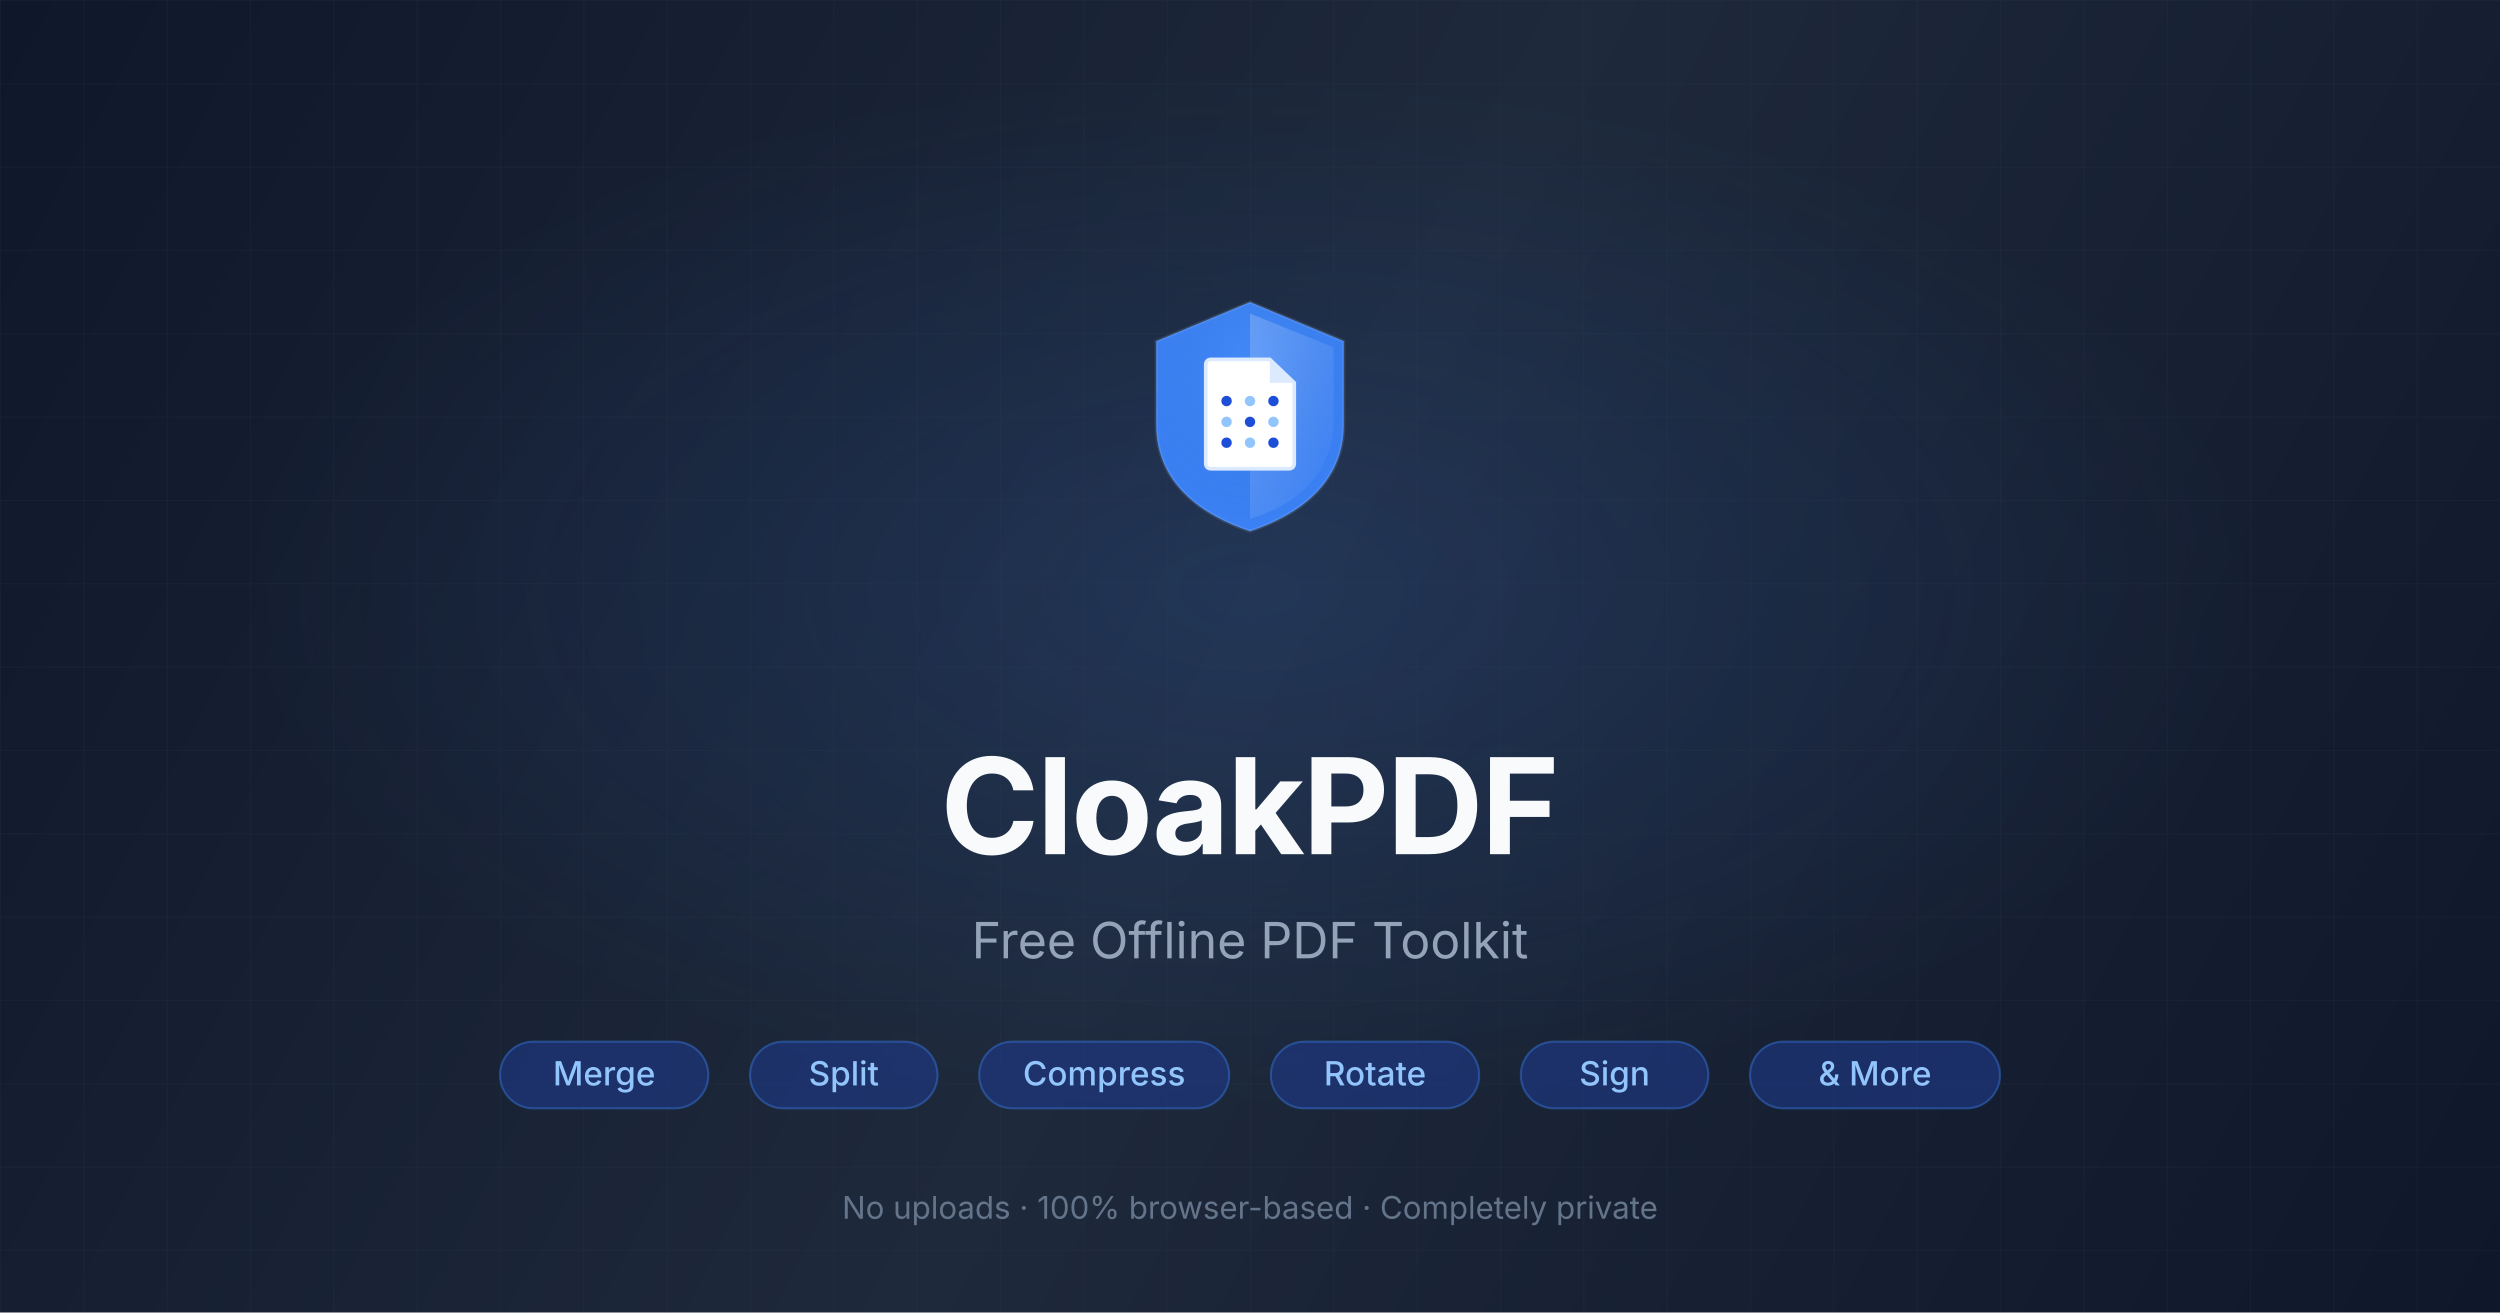
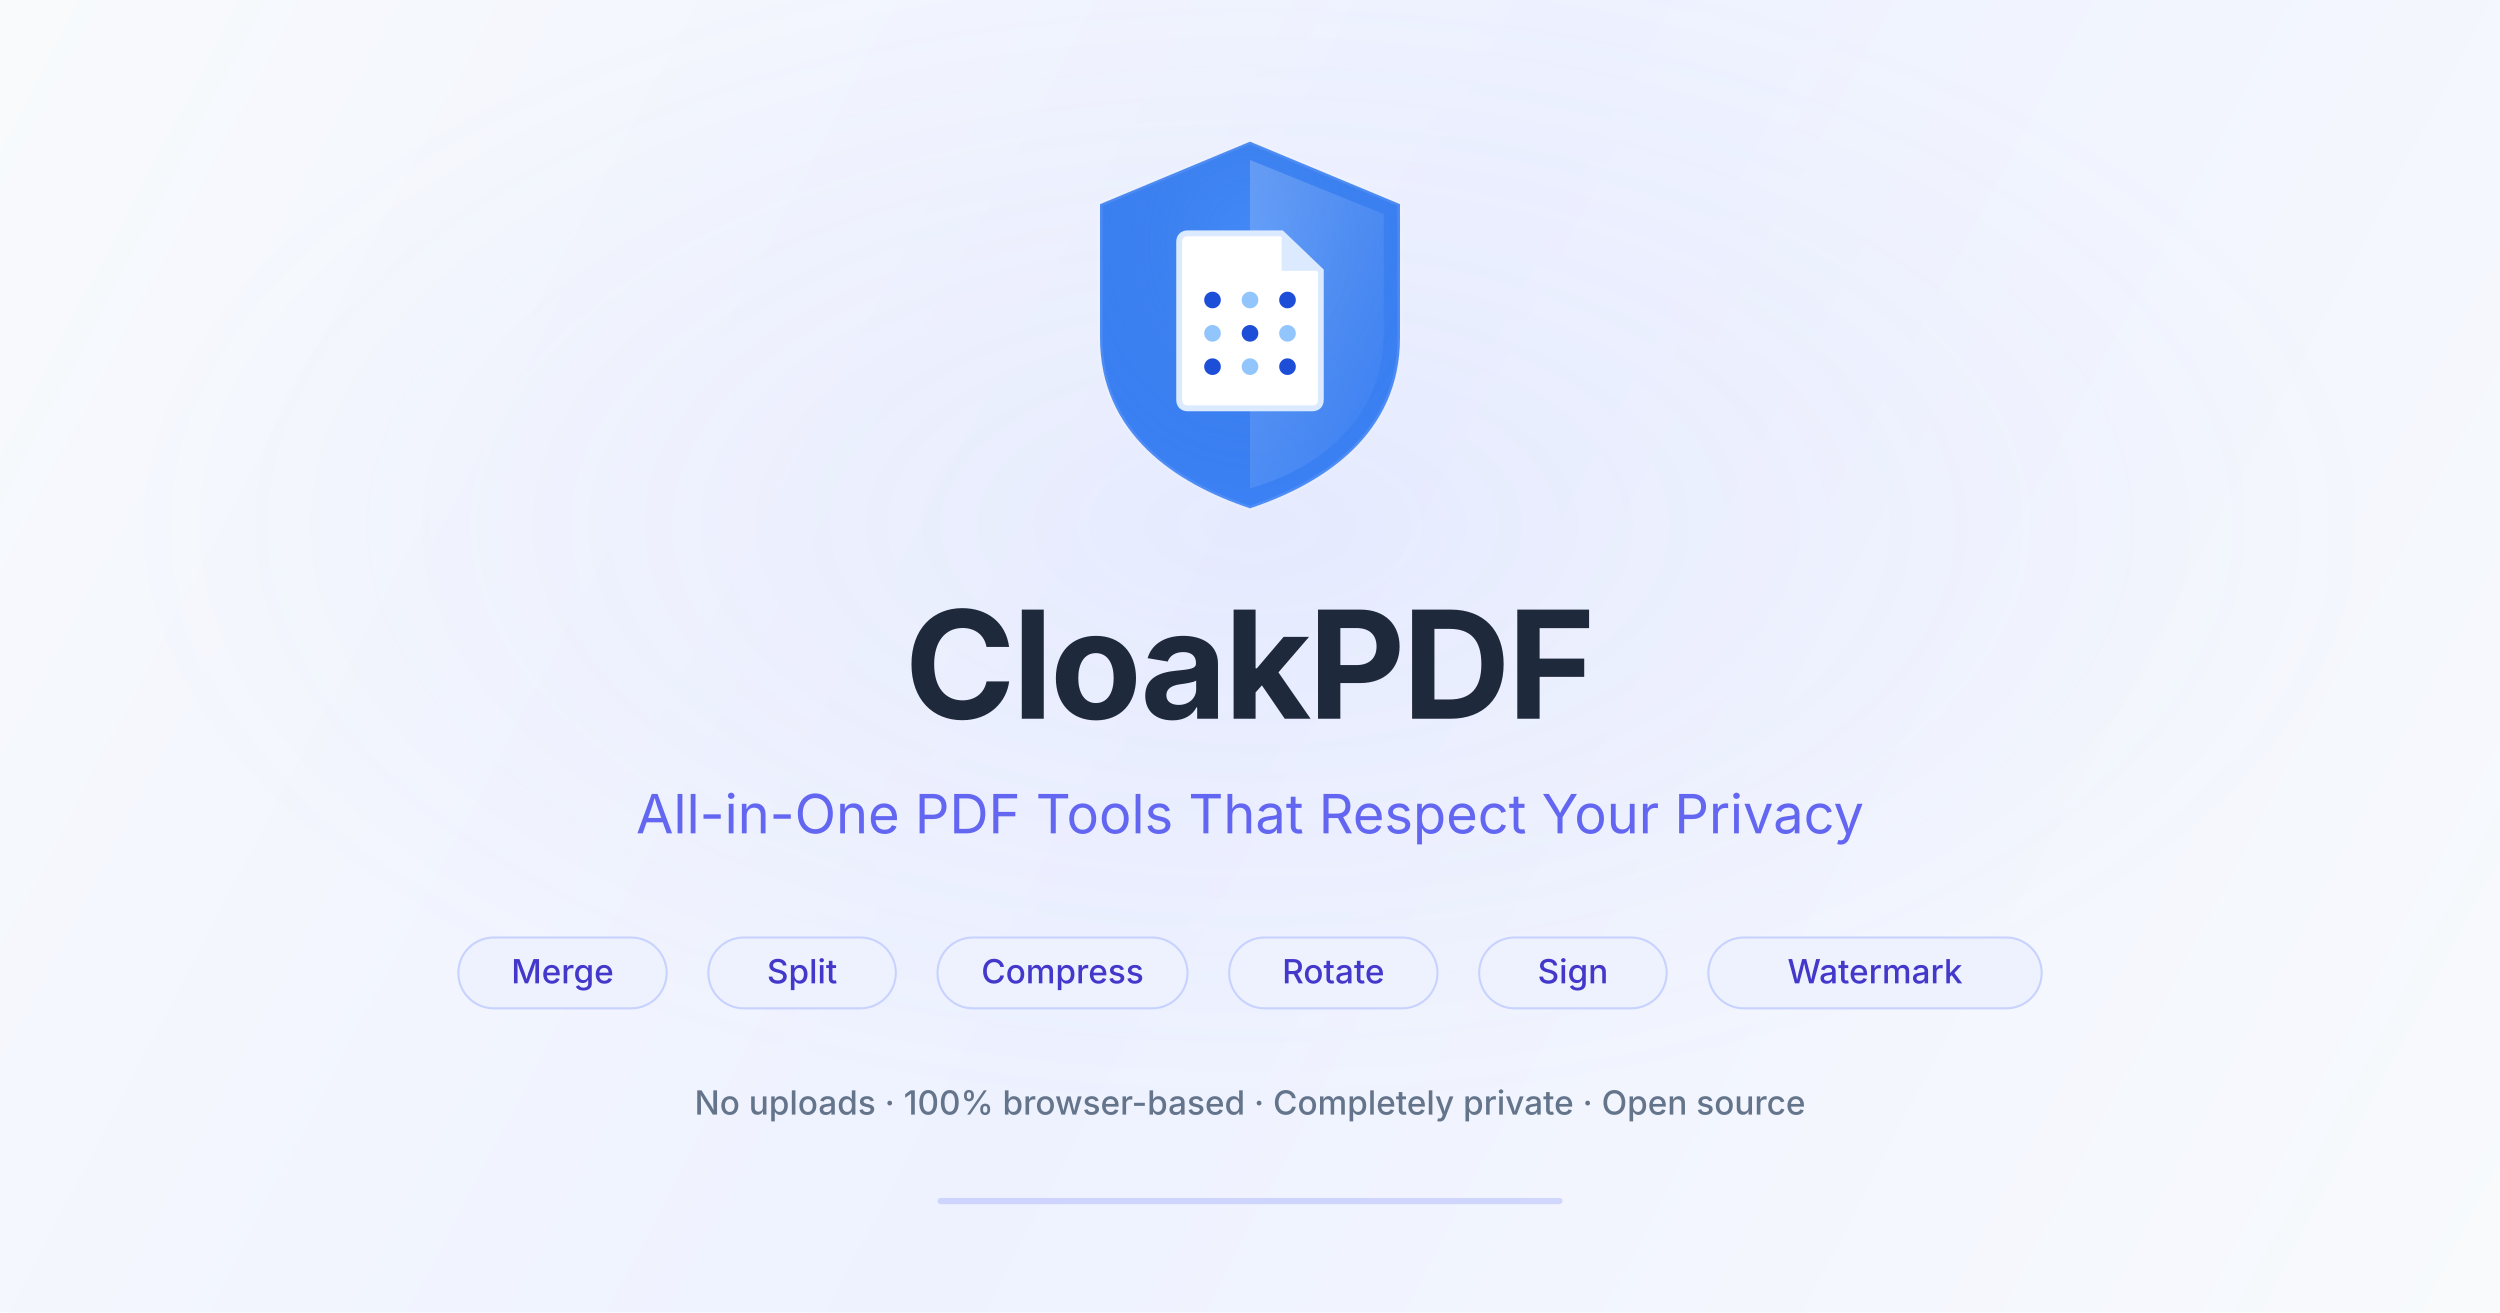
<svg xmlns="http://www.w3.org/2000/svg" width="1200" height="630" viewBox="0 0 1200 630">
  <defs>
    <linearGradient id="bg" x1="0" y1="0" x2="1200" y2="630" gradientUnits="userSpaceOnUse">
-       <stop offset="0%" stop-color="#0F172A" />
-       <stop offset="50%" stop-color="#1E293B" />
-       <stop offset="100%" stop-color="#0F172A" />
+       <stop offset="0%" stop-color="#F8FAFC" />
+       <stop offset="50%" stop-color="#EEF2FF" />
+       <stop offset="100%" stop-color="#F8FAFC" />
    </linearGradient>
    <linearGradient id="shieldGrad" x1="0" y1="4" x2="0" y2="44">
      <stop offset="0%" stop-color="#3B82F6" />
      <stop offset="100%" stop-color="#1E40AF" />
    </linearGradient>
    <radialGradient id="innerGlow" cx="50%" cy="28%" r="75%">
      <stop offset="0%" stop-color="#60A5FA" stop-opacity="0.22" />
      <stop offset="100%" stop-color="#1E3A8A" stop-opacity="0" />
    </radialGradient>
    <linearGradient id="docGrad" x1="16" y1="14" x2="34" y2="36">
      <stop offset="0%" stop-color="#FFFFFF" />
      <stop offset="100%" stop-color="#EFF4FF" />
    </linearGradient>
    <linearGradient id="highlight" x1="0" y1="0" x2="1" y2="1">
      <stop offset="0%" stop-color="#FFFFFF" stop-opacity="0.20" />
      <stop offset="100%" stop-color="#FFFFFF" stop-opacity="0" />
    </linearGradient>
-     <radialGradient id="glow" cx="50%" cy="45%" r="40%">
-       <stop offset="0%" stop-color="#3B82F6" stop-opacity="0.15" />
-       <stop offset="100%" stop-color="#3B82F6" stop-opacity="0" />
+     <radialGradient id="glow" cx="50%" cy="40%" r="45%">
+       <stop offset="0%" stop-color="#818CF8" stop-opacity="0.08" />
+       <stop offset="100%" stop-color="#818CF8" stop-opacity="0" />
    </radialGradient>
  </defs>
  <rect width="1200" height="630" fill="url(#bg)" />
  <rect width="1200" height="630" fill="url(#glow)" />
-   <pattern id="grid" width="40" height="40" patternUnits="userSpaceOnUse">
-     <path d="M 40 0 L 0 0 0 40" fill="none" stroke="#334155" stroke-width="0.5" stroke-opacity="0.3" />
-   </pattern>
-   <rect width="1200" height="630" fill="url(#grid)" />
-   <g transform="translate(540, 140) scale(2.5)">
+   <g transform="translate(504, 60) scale(4)">
    <path d="M24 2 L42 9.5 V25.5 C42 37 33 43 24 46 C15 43 6 37 6 25.5 V9.5 L24 2Z" fill="url(#shieldGrad)" stroke="rgba(255,255,255,0.10)" stroke-width="0.6" />
    <path d="M24 2 L42 9.5 V25.5 C42 37 33 43 24 46 C15 43 6 37 6 25.5 V9.5 L24 2Z" fill="url(#innerGlow)" />
    <path d="M24 4.2 L40.05 10.7 V24.8 C40.05 35.6 31.8 41.4 24 43.6 V4.2Z" fill="url(#highlight)" />
    <g>
      <path d="M15.5 14 C15.5 13.4 15.9 13 16.5 13 H27.8 L32.5 17.5 V33 C32.5 33.6 32.1 34 31.5 34 H16.5 C15.9 34 15.5 33.6 15.5 33 V14Z" fill="url(#docGrad)" stroke="#DBEAFE" stroke-width="0.7" />
      <path d="M27.8 13V17.5H32.5" fill="#DBEAFE" />
    </g>
    <g>
      <circle cx="19.5" cy="21" r="1" fill="#1D4ED8" />
      <circle cx="24" cy="21" r="1" fill="#93C5FD" />
      <circle cx="28.5" cy="21" r="1" fill="#1D4ED8" />
      <circle cx="19.5" cy="25" r="1" fill="#93C5FD" />
      <circle cx="24" cy="25" r="1" fill="#1D4ED8" />
      <circle cx="28.5" cy="25" r="1" fill="#93C5FD" />
      <circle cx="19.5" cy="29" r="1" fill="#1D4ED8" />
      <circle cx="24" cy="29" r="1" fill="#93C5FD" />
      <circle cx="28.5" cy="29" r="1" fill="#1D4ED8" />
    </g>
  </g>
-   <text x="600" y="410" text-anchor="middle" font-family="system-ui, -apple-system, 'Segoe UI', sans-serif" font-size="64" font-weight="700" fill="#F8FAFC" letter-spacing="-1">CloakPDF</text>
-   <text x="600" y="460" text-anchor="middle" font-family="system-ui, -apple-system, 'Segoe UI', sans-serif" font-size="24" font-weight="400" fill="#94A3B8">Free Offline PDF Toolkit</text>
+   <text x="600" y="345" text-anchor="middle" font-family="system-ui, -apple-system, 'Segoe UI', sans-serif" font-size="72" font-weight="700" fill="#1E293B" letter-spacing="-1.5">CloakPDF</text>
+   <text x="600" y="400" text-anchor="middle" font-family="system-ui, -apple-system, 'Segoe UI', sans-serif" font-size="26" font-weight="400" fill="#6366F1">All-in-One PDF Tools That Respect Your Privacy</text>
  <g font-family="system-ui, -apple-system, 'Segoe UI', sans-serif" font-size="16" font-weight="500">
-     <rect x="240" y="500" width="100" height="32" rx="16" fill="#1E3A8A" fill-opacity="0.6" stroke="#3B82F6" stroke-opacity="0.4" stroke-width="1" />
-     <text x="290" y="521" text-anchor="middle" fill="#93C5FD">Merge</text>
-     <rect x="360" y="500" width="90" height="32" rx="16" fill="#1E3A8A" fill-opacity="0.6" stroke="#3B82F6" stroke-opacity="0.4" stroke-width="1" />
-     <text x="405" y="521" text-anchor="middle" fill="#93C5FD">Split</text>
-     <rect x="470" y="500" width="120" height="32" rx="16" fill="#1E3A8A" fill-opacity="0.6" stroke="#3B82F6" stroke-opacity="0.4" stroke-width="1" />
-     <text x="530" y="521" text-anchor="middle" fill="#93C5FD">Compress</text>
-     <rect x="610" y="500" width="100" height="32" rx="16" fill="#1E3A8A" fill-opacity="0.6" stroke="#3B82F6" stroke-opacity="0.4" stroke-width="1" />
-     <text x="660" y="521" text-anchor="middle" fill="#93C5FD">Rotate</text>
-     <rect x="730" y="500" width="90" height="32" rx="16" fill="#1E3A8A" fill-opacity="0.6" stroke="#3B82F6" stroke-opacity="0.4" stroke-width="1" />
-     <text x="775" y="521" text-anchor="middle" fill="#93C5FD">Sign</text>
-     <rect x="840" y="500" width="120" height="32" rx="16" fill="#1E3A8A" fill-opacity="0.6" stroke="#3B82F6" stroke-opacity="0.4" stroke-width="1" />
-     <text x="900" y="521" text-anchor="middle" fill="#93C5FD">&amp; More</text>
+     <rect x="220" y="450" width="100" height="34" rx="17" fill="#EEF2FF" stroke="#C7D2FE" stroke-width="1" />
+     <text x="270" y="472" text-anchor="middle" fill="#4338CA">Merge</text>
+     <rect x="340" y="450" width="90" height="34" rx="17" fill="#EEF2FF" stroke="#C7D2FE" stroke-width="1" />
+     <text x="385" y="472" text-anchor="middle" fill="#4338CA">Split</text>
+     <rect x="450" y="450" width="120" height="34" rx="17" fill="#EEF2FF" stroke="#C7D2FE" stroke-width="1" />
+     <text x="510" y="472" text-anchor="middle" fill="#4338CA">Compress</text>
+     <rect x="590" y="450" width="100" height="34" rx="17" fill="#EEF2FF" stroke="#C7D2FE" stroke-width="1" />
+     <text x="640" y="472" text-anchor="middle" fill="#4338CA">Rotate</text>
+     <rect x="710" y="450" width="90" height="34" rx="17" fill="#EEF2FF" stroke="#C7D2FE" stroke-width="1" />
+     <text x="755" y="472" text-anchor="middle" fill="#4338CA">Sign</text>
+     <rect x="820" y="450" width="160" height="34" rx="17" fill="#EEF2FF" stroke="#C7D2FE" stroke-width="1" />
+     <text x="900" y="472" text-anchor="middle" fill="#4338CA">Watermark</text>
  </g>
-   <text x="600" y="585" text-anchor="middle" font-family="system-ui, -apple-system, 'Segoe UI', sans-serif" font-size="15" font-weight="400" fill="#64748B">No uploads · 100% browser-based · Completely private</text>
+   <g transform="translate(600, 535)">
+     <text x="0" y="0" text-anchor="middle" font-family="system-ui, -apple-system, 'Segoe UI', sans-serif" font-size="16" font-weight="500" fill="#64748B">No uploads  ·  100% browser-based  ·  Completely private  ·  Open source</text>
+   </g>
+   <rect x="450" y="575" width="300" height="3" rx="1.5" fill="#818CF8" fill-opacity="0.3" />
</svg>
